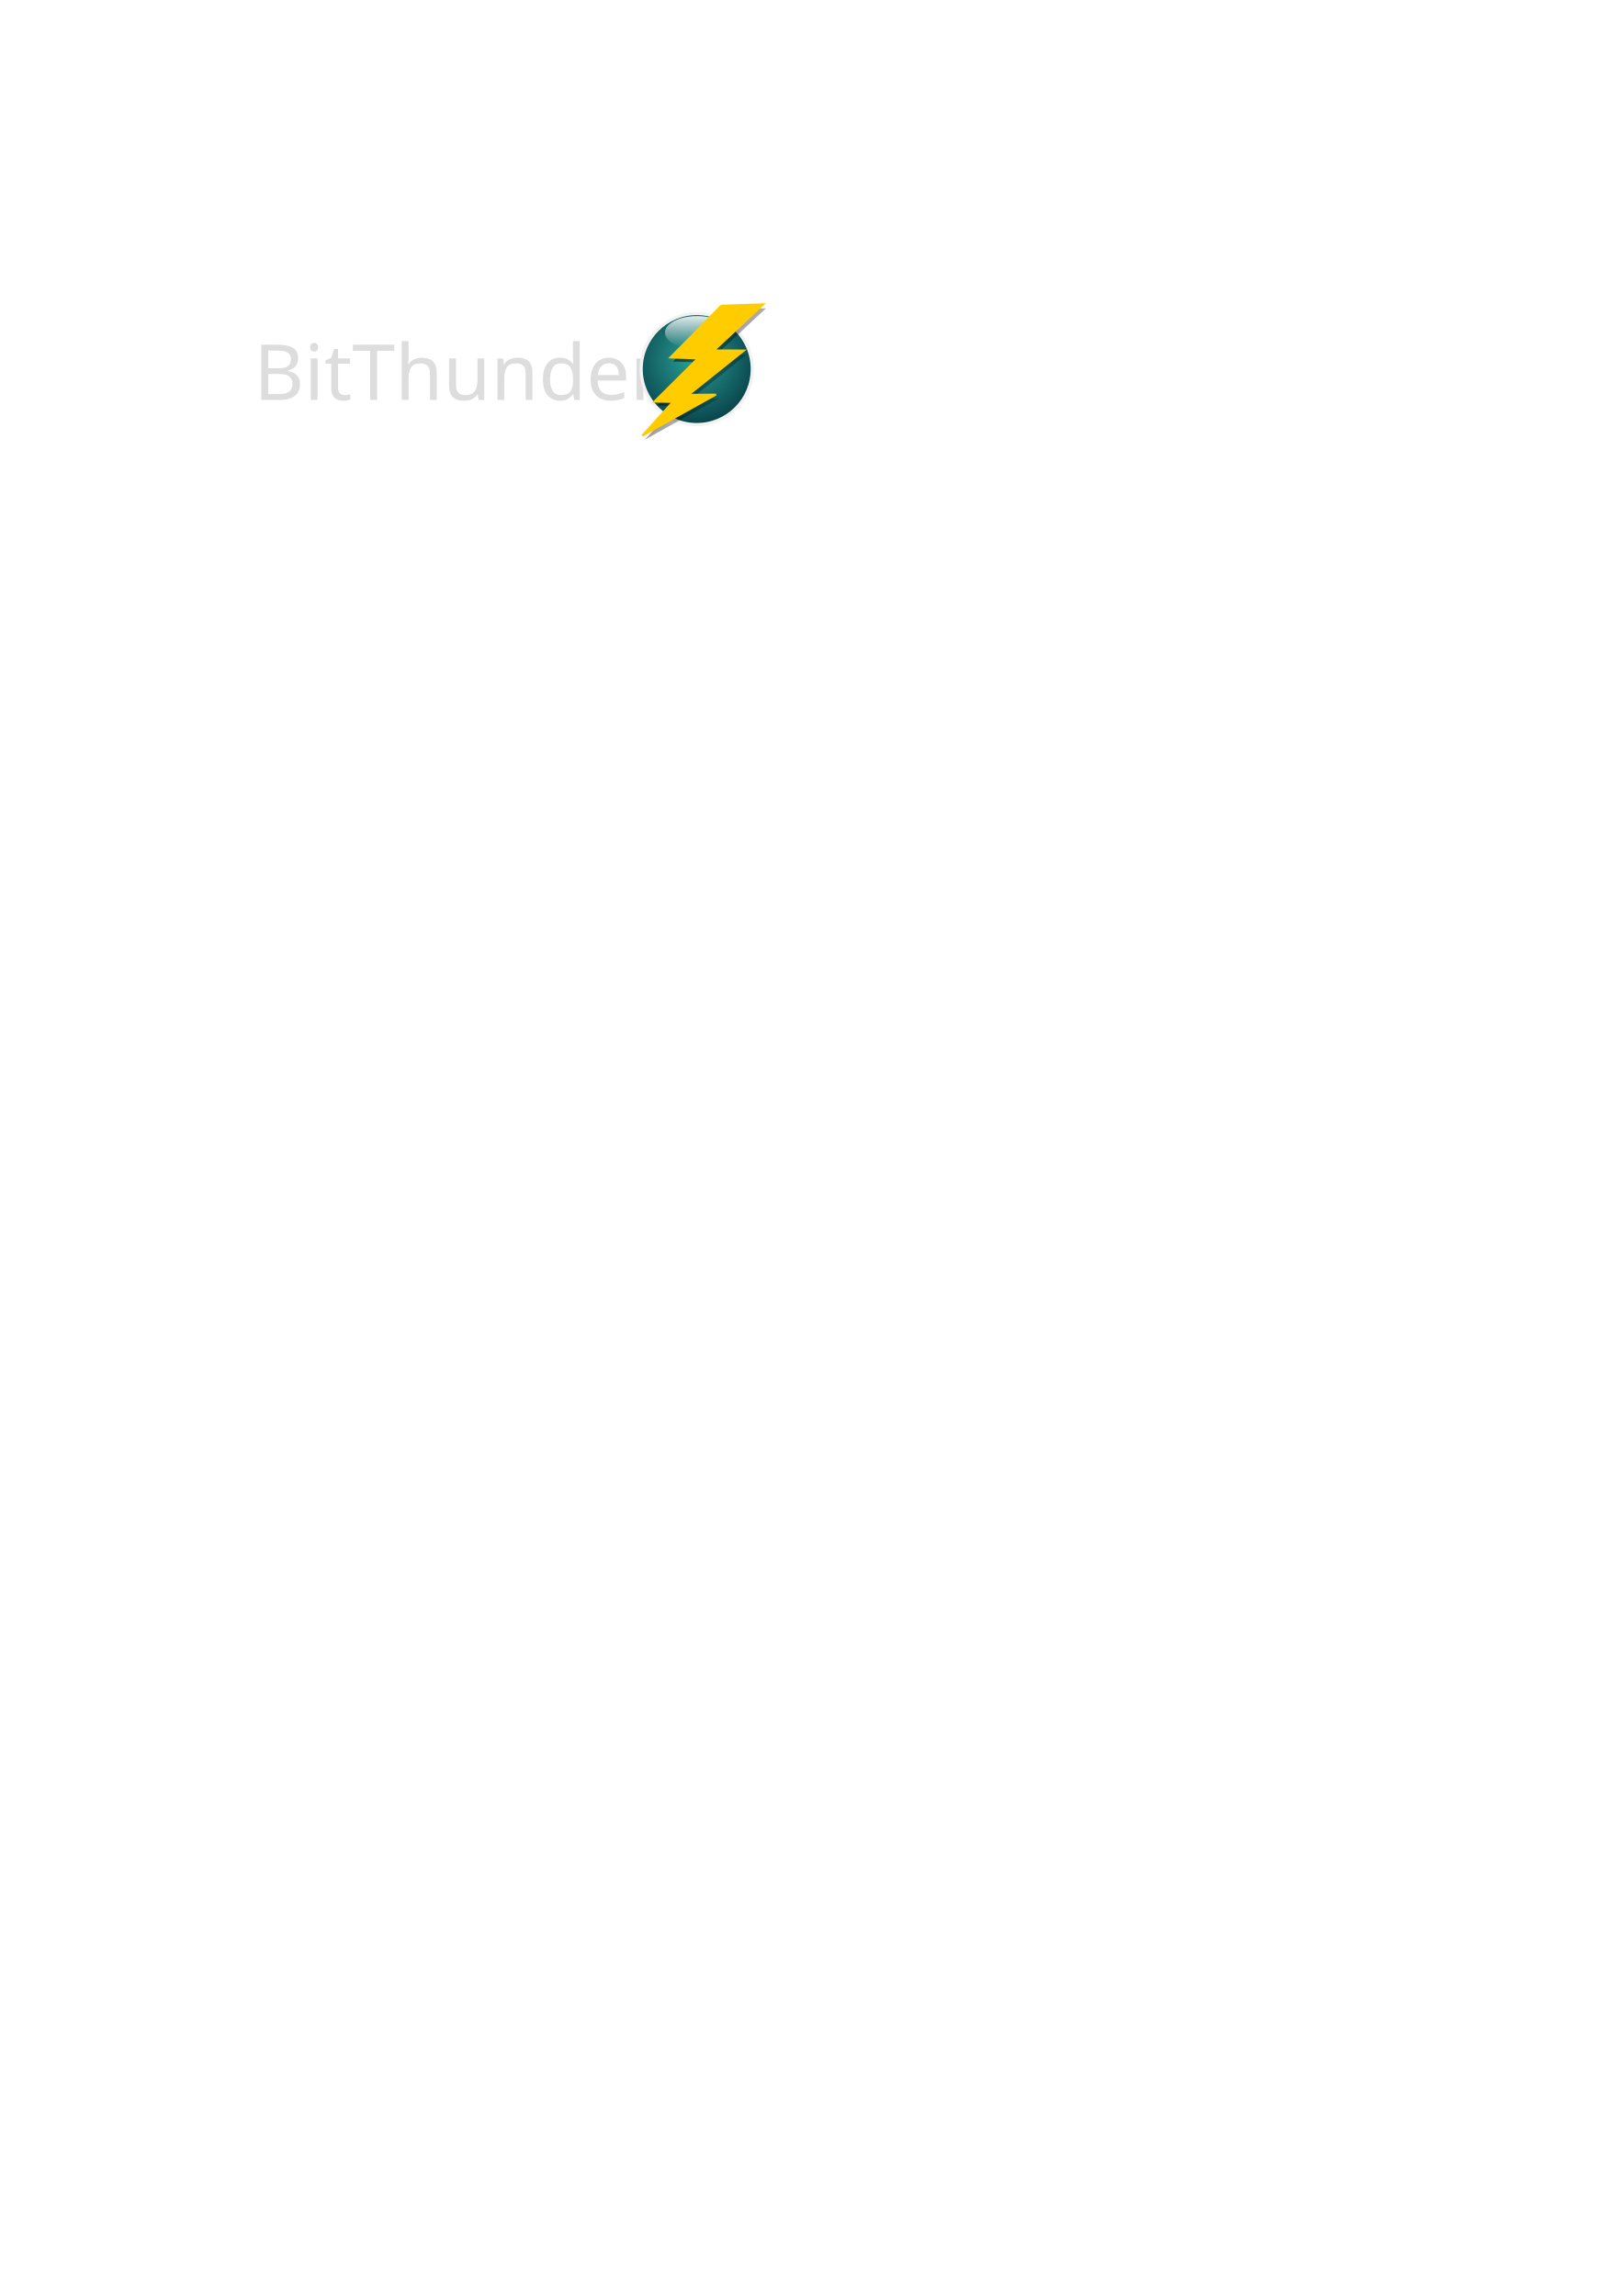
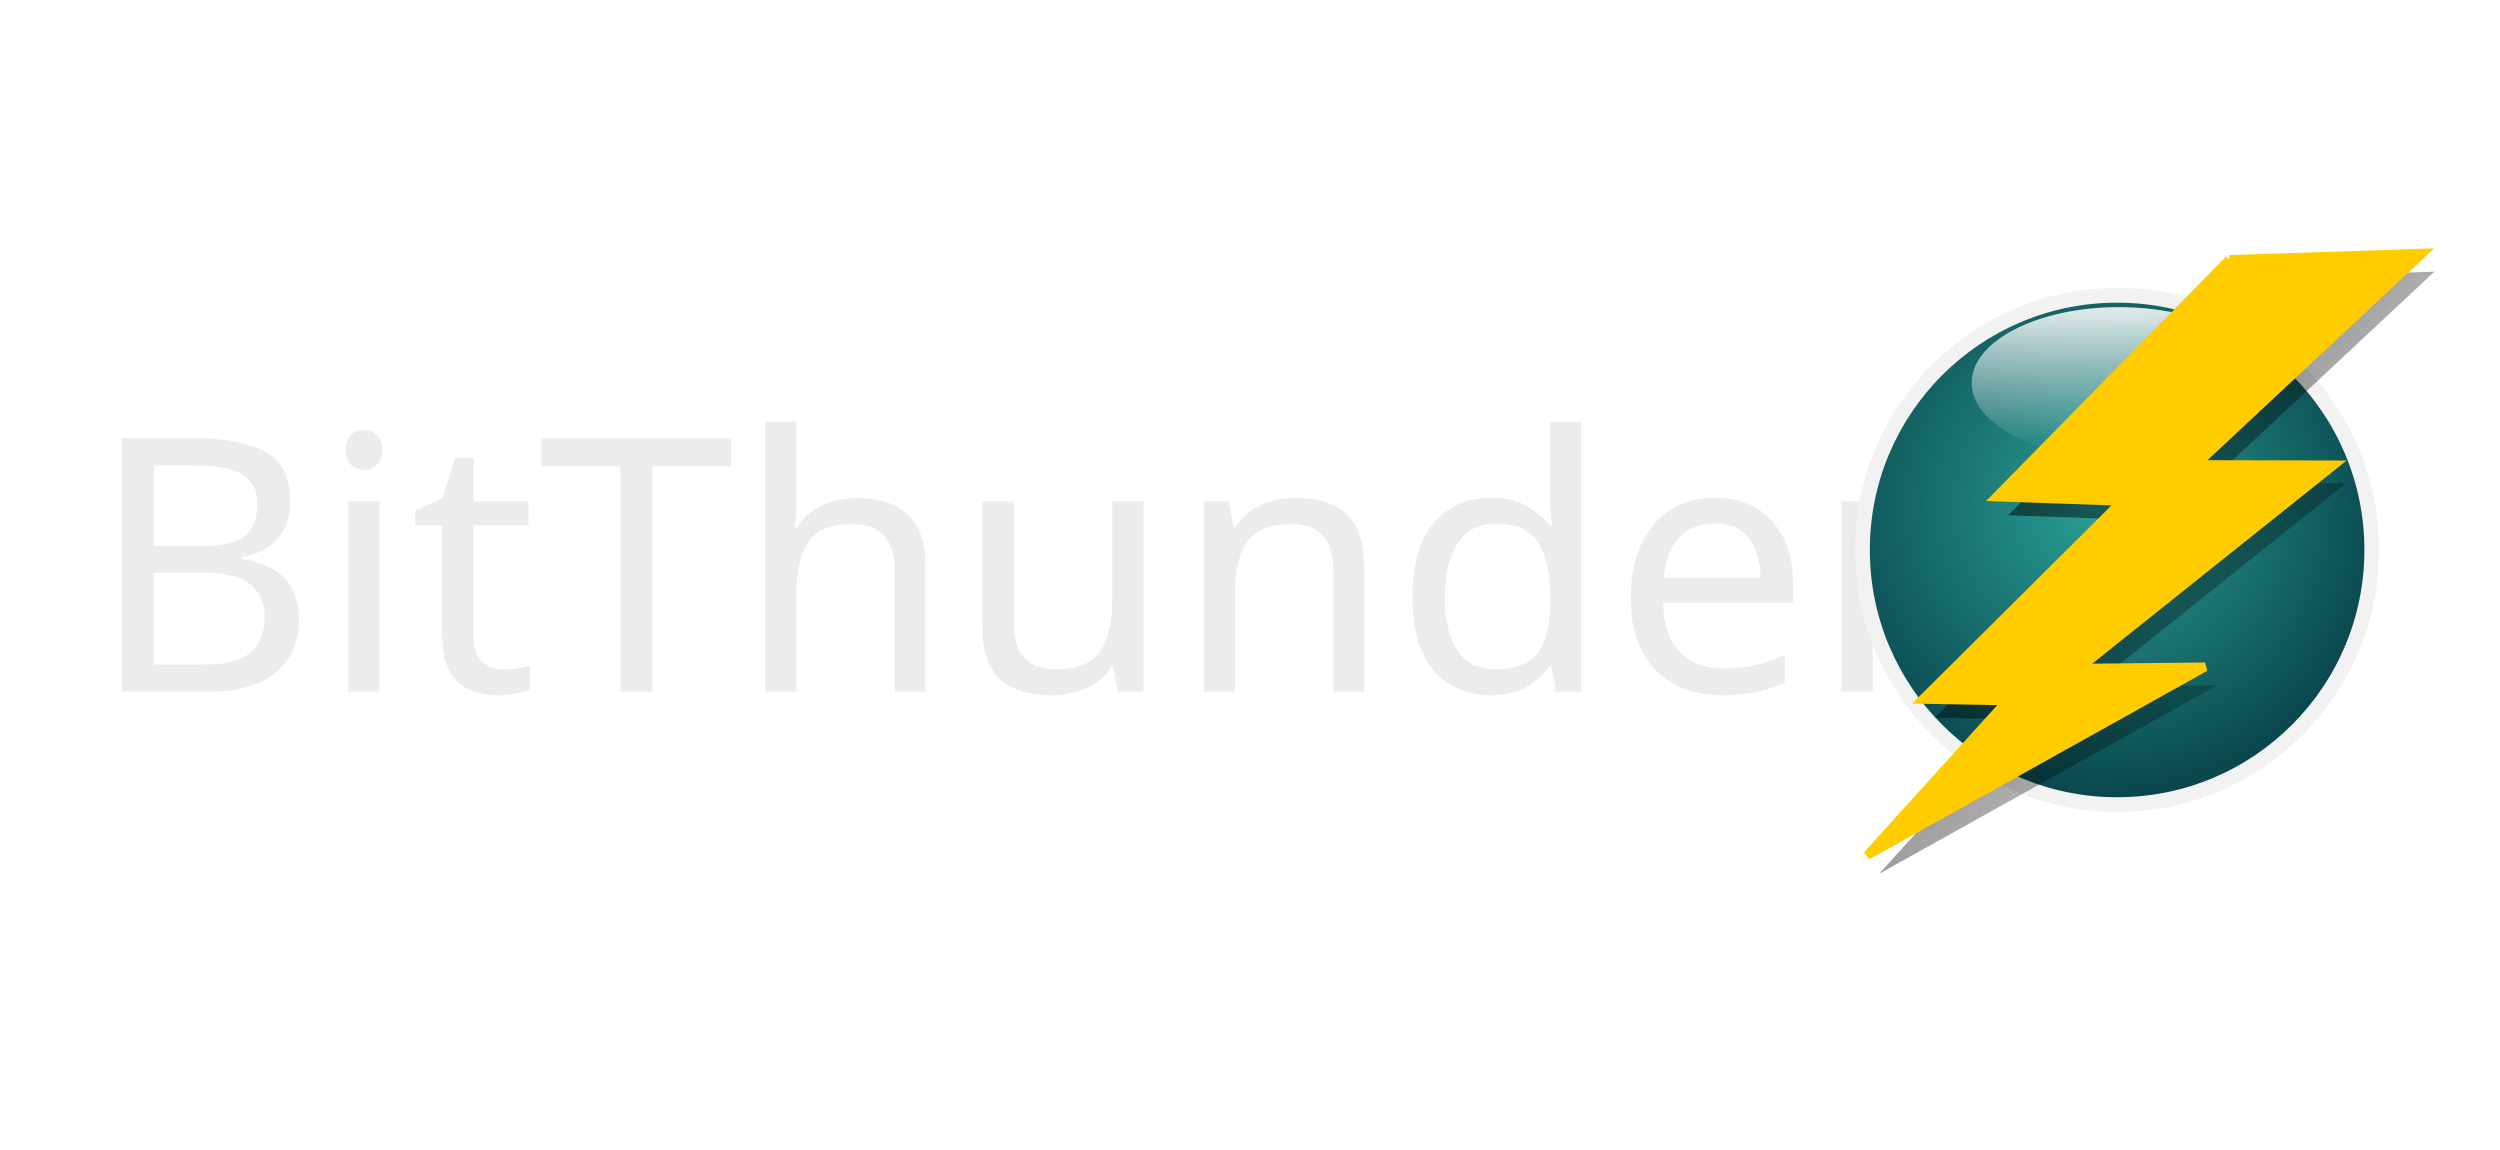
- <svg xmlns="http://www.w3.org/2000/svg" xmlns:xlink="http://www.w3.org/1999/xlink" width="744.094" height="1052.362" id="svg2" version="1.1">
+ <svg xmlns="http://www.w3.org/2000/svg" xmlns:xlink="http://www.w3.org/1999/xlink" width="250" height="115" id="svg2" version="1.1">
  <defs id="defs4">
    <linearGradient id="linearGradient3916">
      <stop style="stop-color:#fffff9;stop-opacity:1;" offset="0" id="stop3918" />
      <stop id="stop3926" offset="0.726" style="stop-color:#c8c8c8;stop-opacity:1;" />
      <stop style="stop-color:#f9f9f9;stop-opacity:0;" offset="1" id="stop3920" />
    </linearGradient>
    <linearGradient y2="37.407" y1="33.98" xlink:href="#linearGradient4728" x2="46.952" x1="40.586" id="linearGradient1722" gradientUnits="userSpaceOnUse" gradientTransform="scale(0.960882,1.04071)" />
    <linearGradient y2="47.053" y1="32.141" xlink:href="#linearGradient4140" x2="33.831" x1="33.831" id="linearGradient1721" gradientUnits="userSpaceOnUse" gradientTransform="scale(1.395076,0.716807)" />
    <linearGradient y2="45.819" y1="32.828" xlink:href="#linearGradient4140" x2="33.771" x1="33.714" id="linearGradient1720" gradientUnits="userSpaceOnUse" gradientTransform="scale(1.395076,0.716807)" />
    <linearGradient y2="53.926" y1="20.797" xlink:href="#linearGradient4830" x2="62.643" x1="24.699" id="linearGradient1719" gradientUnits="userSpaceOnUse" gradientTransform="scale(0.960291,1.041351)" />
    <radialGradient xlink:href="#linearGradient1709" r="26.079" id="radialGradient1718" gradientUnits="userSpaceOnUse" fy="36.314" fx="42.015" cy="36.044" cx="41.217" />
    <radialGradient xlink:href="#linearGradient1709" r="26.079" id="radialGradient1712" gradientUnits="userSpaceOnUse" fy="36.314" fx="42.015" cy="36.044" cx="41.217" />
    <linearGradient y2="37.407" y1="33.98" xlink:href="#linearGradient4728" x2="46.952" x1="40.586" id="linearGradient4731" gradientUnits="userSpaceOnUse" gradientTransform="scale(0.960882,1.04071)" />
    <linearGradient y2="53.926" y1="20.797" xlink:href="#linearGradient4830" x2="62.643" x1="24.699" id="linearGradient4842" gradientUnits="userSpaceOnUse" gradientTransform="scale(0.960291,1.041351)" />
    <linearGradient id="linearGradient4830">
      <stop style="stop-color:#000000;stop-opacity:1;" offset="0" id="stop4831" />
      <stop style="stop-color:#000000;stop-opacity:0;" offset="1" id="stop4832" />
    </linearGradient>
    <linearGradient y2="45.819" y1="32.828" xlink:href="#linearGradient4140" x2="33.771" x1="33.714" id="linearGradient4843" gradientUnits="userSpaceOnUse" gradientTransform="scale(1.395076,0.716807)" />
    <linearGradient id="linearGradient4140">
      <stop style="stop-color:#ffffff;stop-opacity:1;" offset="0" id="stop4141" />
      <stop style="stop-color:#fffcfc;stop-opacity:0;" offset="1" id="stop4142" />
    </linearGradient>
    <linearGradient y2="47.053" y1="32.141" xlink:href="#linearGradient4140" x2="33.831" x1="33.831" id="linearGradient4844" gradientUnits="userSpaceOnUse" gradientTransform="scale(1.395076,0.716807)" />
    <linearGradient id="linearGradient4728">
      <stop style="stop-color:#ffcc00;stop-opacity:1;" offset="0" id="stop4729" />
      <stop style="stop-color:#ffcc00;stop-opacity:1;" offset="1" id="stop4730" />
    </linearGradient>
    <linearGradient id="linearGradient1709">
      <stop style="stop-color:#2aa198;stop-opacity:1;" offset="0" id="stop1710" />
      <stop style="stop-color:#002b36;stop-opacity:1;" offset="1" id="stop1711" />
    </linearGradient>
-     <linearGradient xlink:href="#linearGradient3916" id="linearGradient3922" x1="196.765" y1="156.058" x2="196.964" y2="185.344" gradientUnits="userSpaceOnUse" />
+     <linearGradient xlink:href="#linearGradient3916" id="linearGradient3922" x1="196.765" y1="156.058" x2="196.964" y2="185.344" gradientUnits="userSpaceOnUse" gradientTransform="translate(-107.5761,823.2092)" />
  </defs>
-   <g id="layer1">
-     <rect style="fill:none;stroke:none" id="rect3912" width="250" height="115" x="108.172" y="113.476" />
-     <rect id="rect3121" width="250" height="74.369" x="108.214" y="131.208" style="fill:none" />
-     <text xml:space="preserve" style="font-size:35.486px;font-style:normal;font-weight:normal;line-height:125%;letter-spacing:0px;word-spacing:0px;fill:url(#linearGradient3922);fill-opacity:1.0;stroke:none;font-family:Sans" x="116.315" y="183.311" id="text2985">
-       <tspan id="tspan2987" x="116.315" y="183.311" style="font-style:normal;font-variant:normal;font-weight:normal;font-stretch:normal;fill:#dddddd;font-family:Prime;-inkscape-font-specification:Prime;fill-opacity:1">BitThunder</tspan>
+   <g id="layer1" transform="translate(0,-937.3622)">
+     <rect style="fill:none;stroke:none" id="rect3912" width="250" height="115" x="0.596" y="936.685" />
+     <rect id="rect3121" width="250" height="74.369" x="0.638" y="954.417" style="fill:none" />
+     <text xml:space="preserve" style="font-size:35.486px;font-style:normal;font-weight:normal;line-height:125%;letter-spacing:0px;word-spacing:0px;fill:#ececec;fill-opacity:1;stroke:none;font-family:Sans" x="8.739" y="1006.521" id="text2985">
+       <tspan id="tspan2987" x="8.739" y="1006.521" style="font-style:normal;font-variant:normal;font-weight:normal;font-stretch:normal;fill:#ececec;fill-opacity:1;font-family:Prime;-inkscape-font-specification:Prime">BitThunder</tspan>
    </text>
-     <g id="layer1-7" transform="matrix(0.2541701,0,0,0.2541701,290.9053,138.3934)">
+     <g id="layer1-7" transform="matrix(0.2541701,0,0,0.2541701,183.3291,961.6026)">
      <g transform="matrix(3.278788,0,0,3.278788,-9.76031,-5.696974)" id="g1713">
        <path transform="matrix(1.767188,0,0,1.767188,-38.62515,-30.78355)" style="fill:url(#radialGradient1718);fill-opacity:1;fill-rule:evenodd;stroke:#f2f2f2;stroke-width:1;stroke-linejoin:round;stroke-miterlimit:4;stroke-opacity:1;stroke-dasharray:none;display:block" id="path3504" d="m 60.104,39.286 c 0,9.55 -7.741,17.291 -17.291,17.291 -9.55,0 -17.291,-7.741 -17.291,-17.291 0,-9.55 7.741,-17.291 17.291,-17.291 9.55,0 17.291,7.741 17.291,17.291 z" />
        <path transform="matrix(1.767188,0,0,1.767188,-36.23224,-30.20553)" style="opacity:0.789;fill:url(#linearGradient1719);fill-opacity:1;fill-rule:evenodd;stroke:#ff8600;stroke-width:0;stroke-linecap:butt;stroke-linejoin:miter;stroke-miterlimit:4;stroke-opacity:1;display:block" id="path4829" d="M 49.89,20.49 34.07,36.606 42.597,36.904 29.068,50.35 34.798,50.457 25.303,60.947 48.247,48.152 39.706,48.242 56.994,34.437 47.643,34.414 63.008,20.06 49.89,20.49 z" />
        <path transform="matrix(1.767188,0,0,1.767188,-46.21685,-31.51325)" style="opacity:0.845;fill:url(#linearGradient1720);fill-opacity:1;fill-rule:evenodd;stroke:url(#linearGradient1721);stroke-width:0;stroke-linecap:round;stroke-linejoin:round;stroke-miterlimit:4;stroke-opacity:1;stroke-dashoffset:0;marker-start:none;display:block" id="path4764" d="m 57.231,28.348 c 0,2.837 -4.477,5.138 -9.999,5.138 -5.522,0 -9.999,-2.3 -9.999,-5.138 0,-2.837 4.477,-5.138 9.999,-5.138 5.522,0 9.999,2.3 9.999,5.138 z" />
-         <path style="fill:url(#linearGradient1722);fill-opacity:1;fill-rule:evenodd;stroke:#ffcc00;stroke-width:0.605;stroke-linecap:butt;stroke-linejoin:miter;stroke-opacity:1;display:block;stroke-miterlimit:4;stroke-dasharray:none" id="path4828" d="m 49.08,19.24 -15.82,16.117 8.527,0.298 -13.53,13.446 5.731,0.107 -9.496,10.49 22.944,-12.796 -8.541,0.09 17.288,-13.805 -9.352,-0.023 15.365,-14.354 -13.118,0.43 z" transform="matrix(1.767188,0,0,1.767188,-36.23224,-30.20553)" />
+         <path style="fill:url(#linearGradient1722);fill-opacity:1;fill-rule:evenodd;stroke:#ffcc00;stroke-width:0.605;stroke-linecap:butt;stroke-linejoin:miter;stroke-miterlimit:4;stroke-opacity:1;stroke-dasharray:none;display:block" id="path4828" d="m 49.08,19.24 -15.82,16.117 8.527,0.298 -13.53,13.446 5.731,0.107 -9.496,10.49 22.944,-12.796 -8.541,0.09 17.288,-13.805 -9.352,-0.023 15.365,-14.354 -13.118,0.43 z" transform="matrix(1.767188,0,0,1.767188,-36.23224,-30.20553)" />
      </g>
    </g>
  </g>
</svg>
